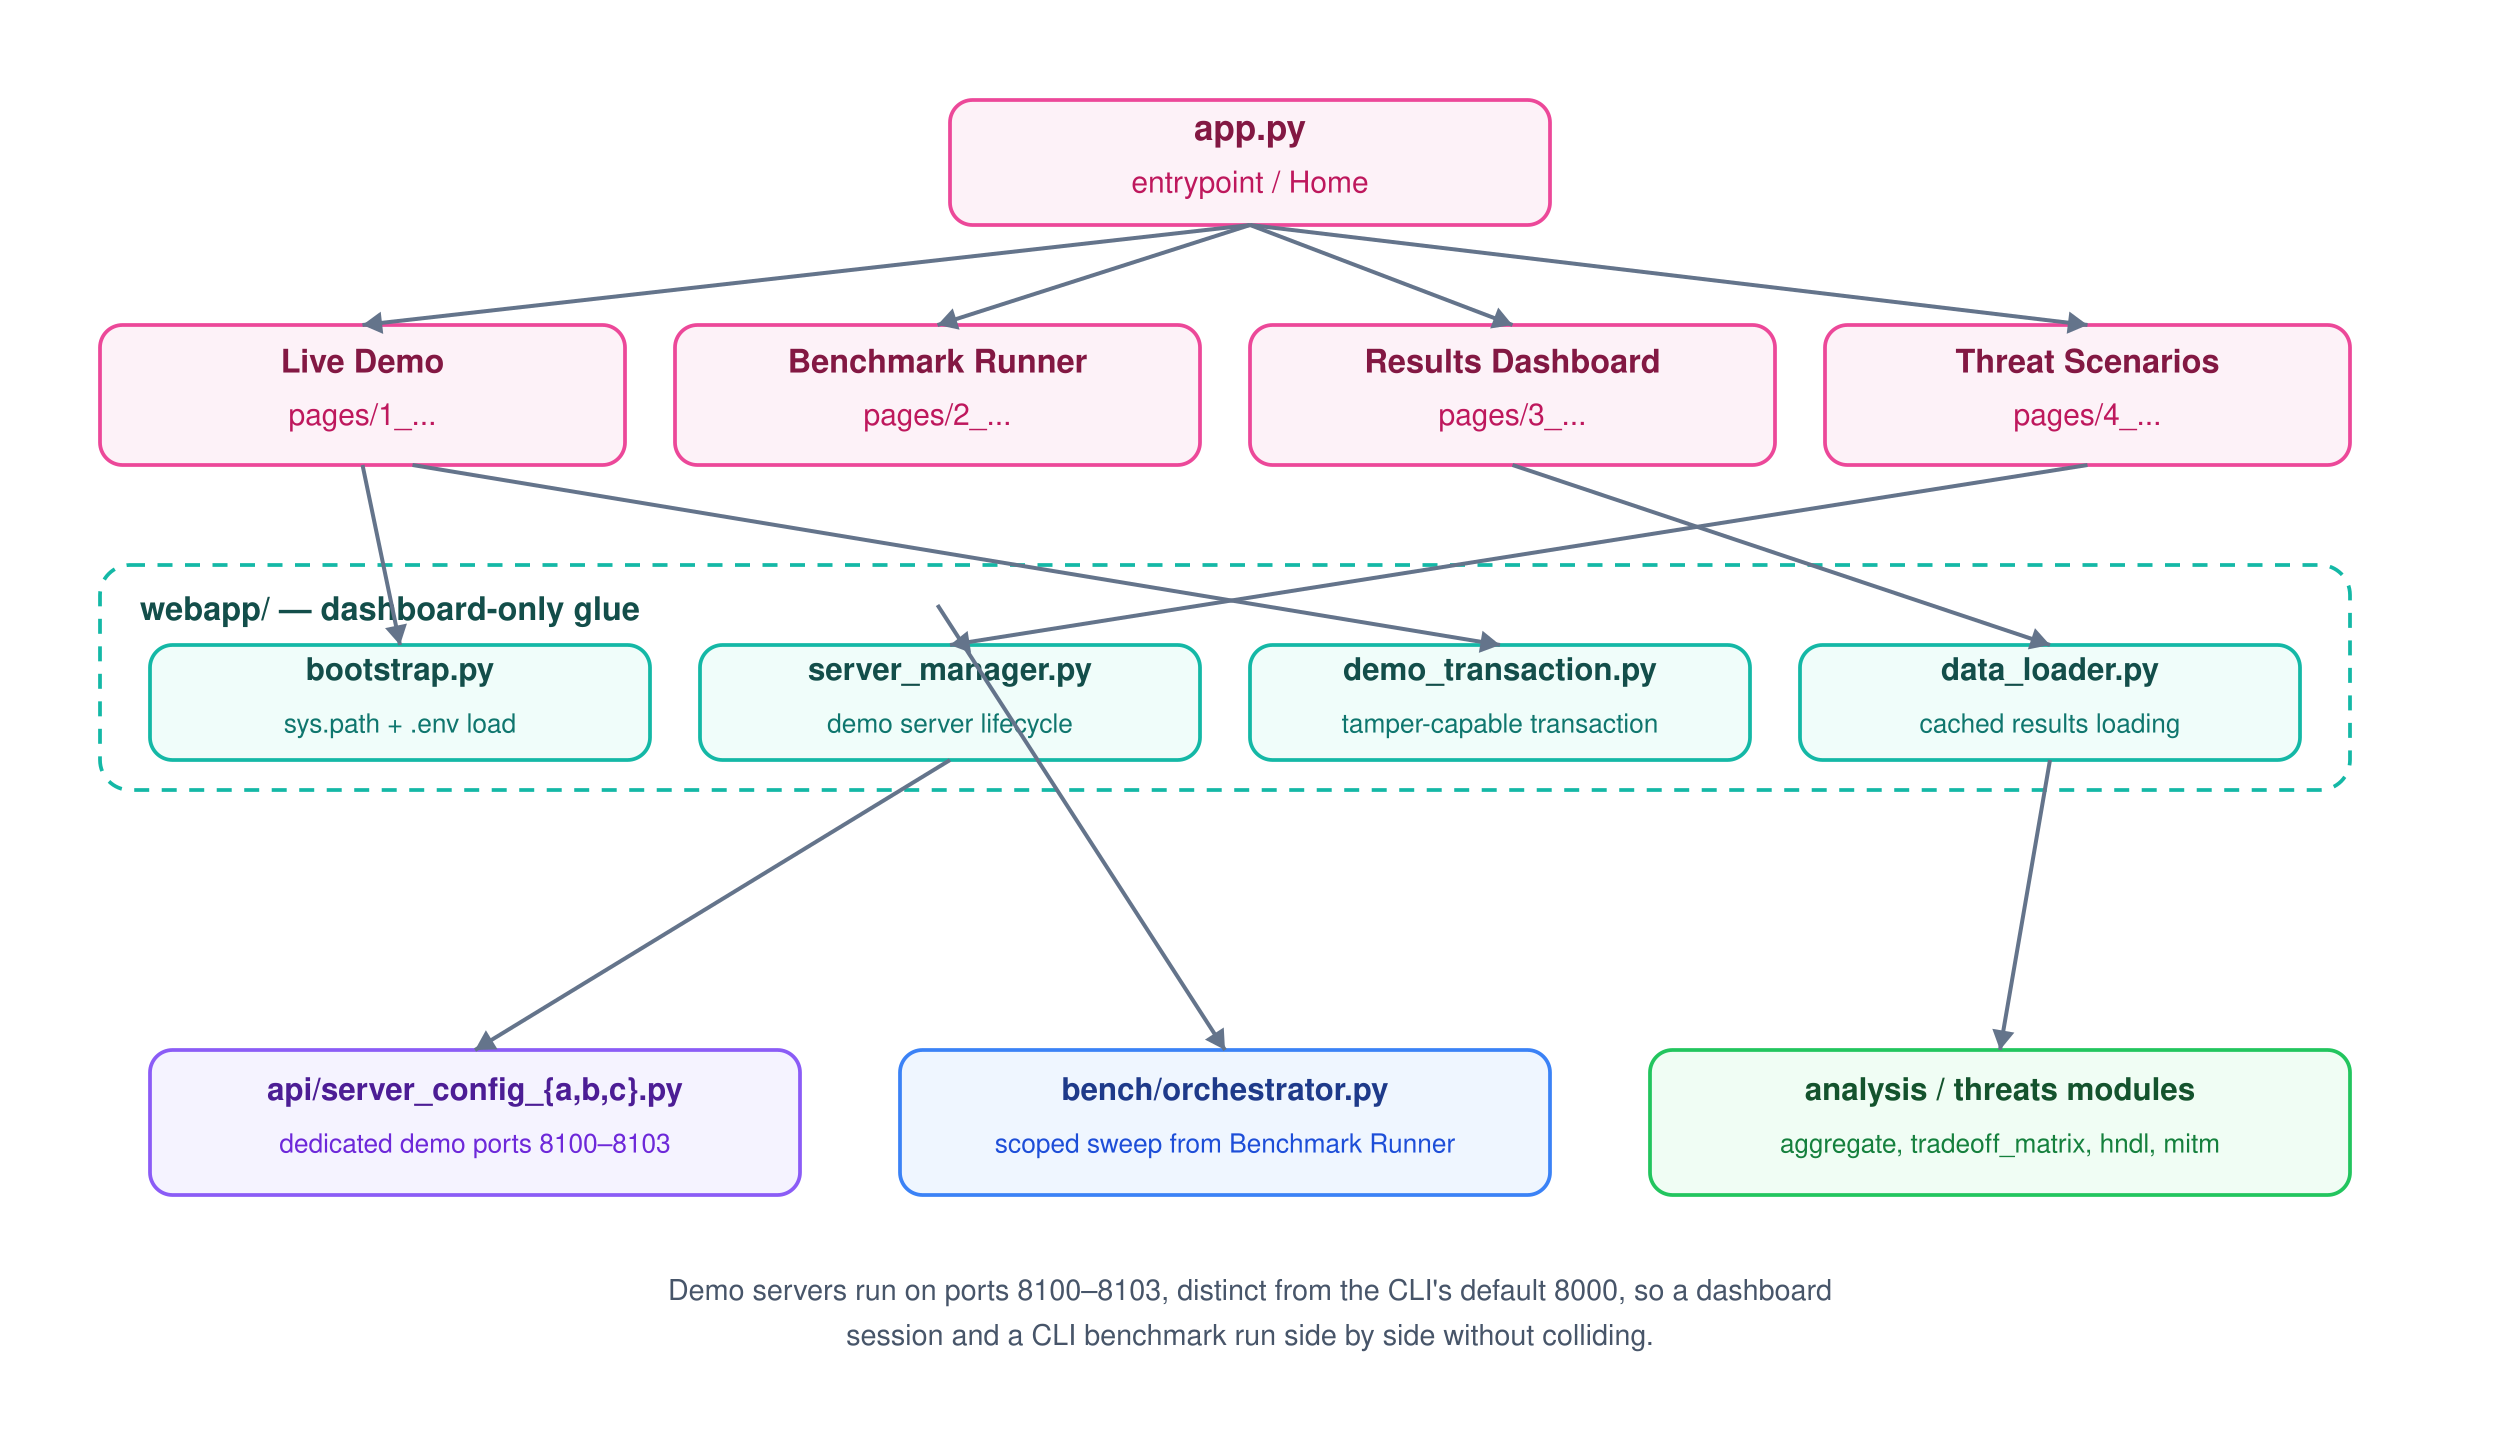
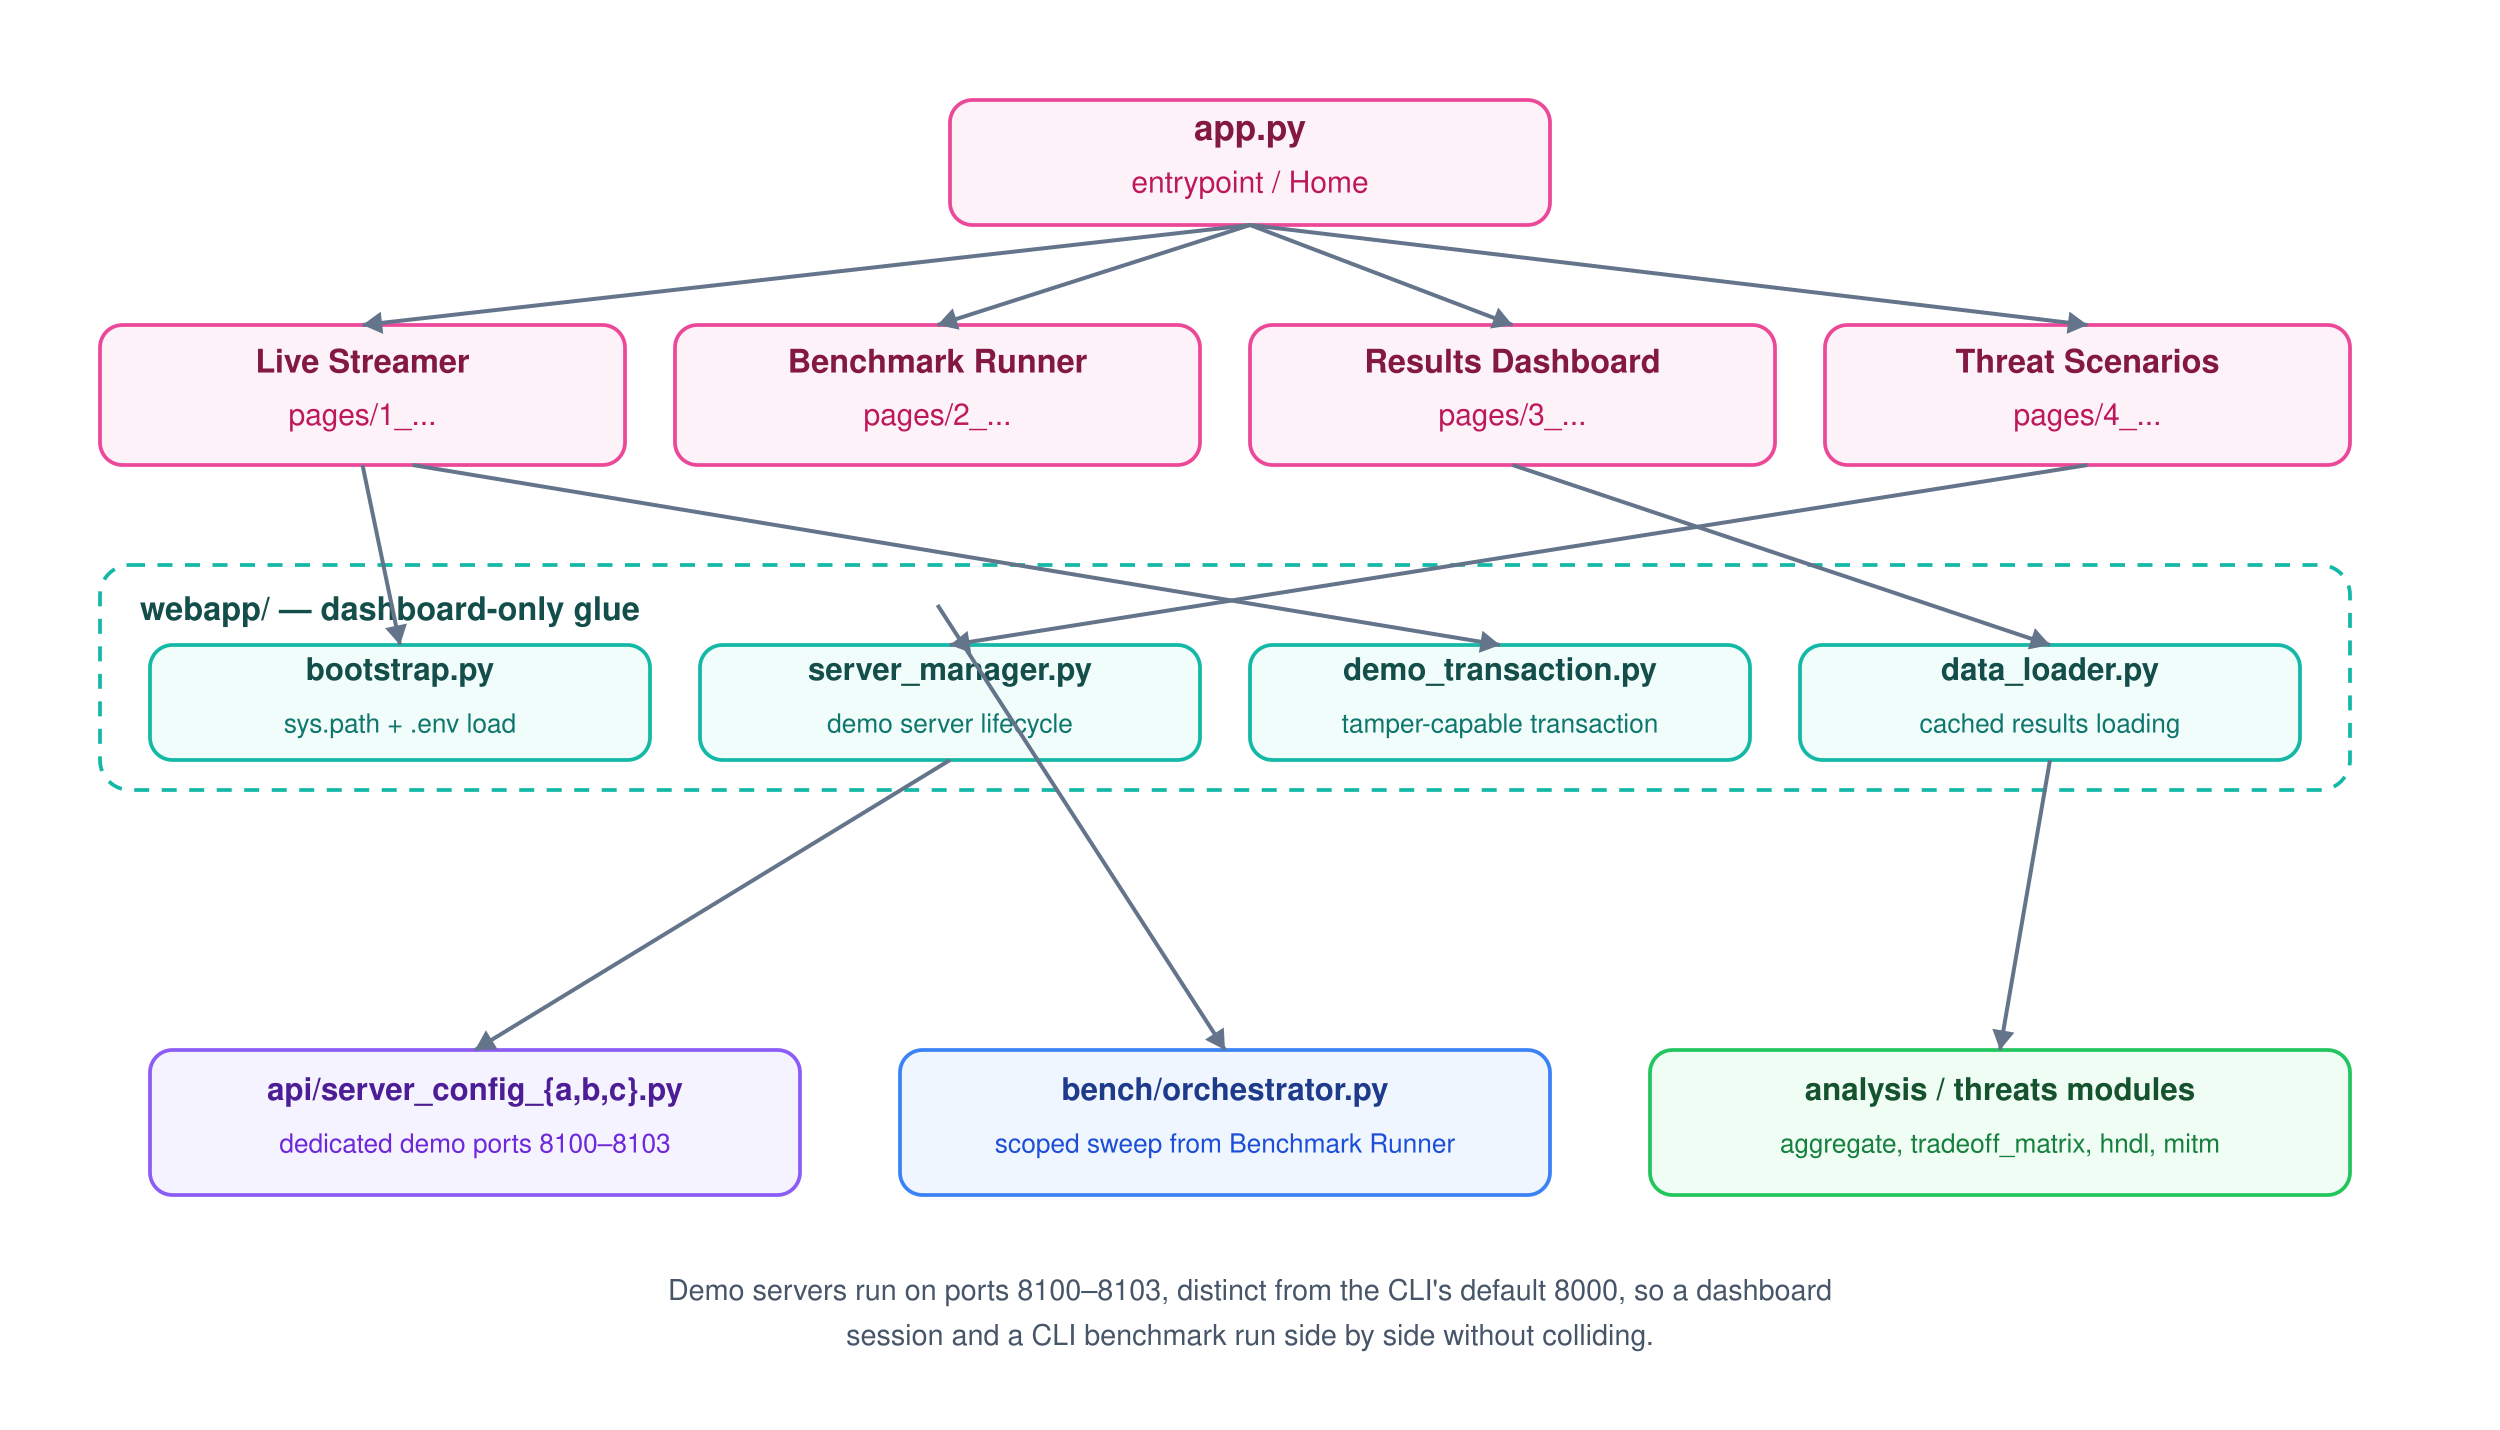
<svg xmlns="http://www.w3.org/2000/svg" width="100%" viewBox="0 0 1000 572" font-family="Helvetica Neue, Helvetica, Arial, sans-serif">
  <rect width="1000" height="572" fill="#ffffff" />
  <defs>
    <marker id="arrow" viewBox="0 0 10 10" refX="8" refY="5" markerWidth="7" markerHeight="7" orient="auto-start-reverse">
      <path d="M1 1L8 5L1 9Z" fill="#64748b" />
    </marker>
  </defs>
  <rect x="380" y="40" width="240" height="50" rx="9" fill="#fdf2f8" stroke="#ec4899" stroke-width="1.5" />
  <text x="500.0" y="56.0" text-anchor="middle" font-family="Helvetica Neue, Helvetica, Arial, sans-serif" font-size="14" font-weight="600" fill="#831843">app.py</text>
  <text x="500.0" y="77.0" text-anchor="middle" font-family="Helvetica Neue, Helvetica, Arial, sans-serif" font-size="12" fill="#be185d">entrypoint / Home</text>
  <rect x="40" y="130" width="210" height="56" rx="9" fill="#fdf2f8" stroke="#ec4899" stroke-width="1.5" />
-   <text x="145.0" y="149.0" text-anchor="middle" font-family="Helvetica Neue, Helvetica, Arial, sans-serif" font-size="13" font-weight="600" fill="#831843">Live Demo</text>
+   <text x="145.0" y="149.0" text-anchor="middle" font-family="Helvetica Neue, Helvetica, Arial, sans-serif" font-size="13" font-weight="600" fill="#831843">Live Streamer</text>
  <text x="145.0" y="170.0" text-anchor="middle" font-family="Helvetica Neue, Helvetica, Arial, sans-serif" font-size="12" fill="#be185d">pages/1_...</text>
  <rect x="270" y="130" width="210" height="56" rx="9" fill="#fdf2f8" stroke="#ec4899" stroke-width="1.5" />
  <text x="375.0" y="149.0" text-anchor="middle" font-family="Helvetica Neue, Helvetica, Arial, sans-serif" font-size="13" font-weight="600" fill="#831843">Benchmark Runner</text>
  <text x="375.0" y="170.0" text-anchor="middle" font-family="Helvetica Neue, Helvetica, Arial, sans-serif" font-size="12" fill="#be185d">pages/2_...</text>
  <rect x="500" y="130" width="210" height="56" rx="9" fill="#fdf2f8" stroke="#ec4899" stroke-width="1.5" />
  <text x="605.0" y="149.0" text-anchor="middle" font-family="Helvetica Neue, Helvetica, Arial, sans-serif" font-size="13" font-weight="600" fill="#831843">Results Dashboard</text>
  <text x="605.0" y="170.0" text-anchor="middle" font-family="Helvetica Neue, Helvetica, Arial, sans-serif" font-size="12" fill="#be185d">pages/3_...</text>
  <rect x="730" y="130" width="210" height="56" rx="9" fill="#fdf2f8" stroke="#ec4899" stroke-width="1.5" />
  <text x="835.0" y="149.0" text-anchor="middle" font-family="Helvetica Neue, Helvetica, Arial, sans-serif" font-size="13" font-weight="600" fill="#831843">Threat Scenarios</text>
  <text x="835.0" y="170.0" text-anchor="middle" font-family="Helvetica Neue, Helvetica, Arial, sans-serif" font-size="12" fill="#be185d">pages/4_...</text>
  <line x1="500.0" y1="90" x2="145.0" y2="130" stroke="#64748b" stroke-width="1.6" marker-end="url(#arrow)" />
  <line x1="500.0" y1="90" x2="375.0" y2="130" stroke="#64748b" stroke-width="1.6" marker-end="url(#arrow)" />
  <line x1="500.0" y1="90" x2="605.0" y2="130" stroke="#64748b" stroke-width="1.6" marker-end="url(#arrow)" />
  <line x1="500.0" y1="90" x2="835.0" y2="130" stroke="#64748b" stroke-width="1.6" marker-end="url(#arrow)" />
  <rect x="40" y="226" width="900" height="90" rx="12" fill="none" stroke="#14b8a6" stroke-width="1.5" stroke-dasharray="6 5" />
  <text x="56" y="248" font-family="Helvetica Neue, Helvetica, Arial, sans-serif" font-size="13" font-weight="600" fill="#134e4a">webapp/  —  dashboard-only glue</text>
  <rect x="60" y="258" width="200" height="46" rx="9" fill="#f0fdfa" stroke="#14b8a6" stroke-width="1.5" />
  <text x="160.0" y="272.0" text-anchor="middle" font-family="Helvetica Neue, Helvetica, Arial, sans-serif" font-size="12.5" font-weight="600" fill="#134e4a">bootstrap.py</text>
  <text x="160.0" y="293.0" text-anchor="middle" font-family="Helvetica Neue, Helvetica, Arial, sans-serif" font-size="10.5" fill="#0f766e">sys.path + .env load</text>
  <rect x="280" y="258" width="200" height="46" rx="9" fill="#f0fdfa" stroke="#14b8a6" stroke-width="1.5" />
  <text x="380.0" y="272.0" text-anchor="middle" font-family="Helvetica Neue, Helvetica, Arial, sans-serif" font-size="12.5" font-weight="600" fill="#134e4a">server_manager.py</text>
  <text x="380.0" y="293.0" text-anchor="middle" font-family="Helvetica Neue, Helvetica, Arial, sans-serif" font-size="10.5" fill="#0f766e">demo server lifecycle</text>
  <rect x="500" y="258" width="200" height="46" rx="9" fill="#f0fdfa" stroke="#14b8a6" stroke-width="1.5" />
  <text x="600.0" y="272.0" text-anchor="middle" font-family="Helvetica Neue, Helvetica, Arial, sans-serif" font-size="12.5" font-weight="600" fill="#134e4a">demo_transaction.py</text>
  <text x="600.0" y="293.0" text-anchor="middle" font-family="Helvetica Neue, Helvetica, Arial, sans-serif" font-size="10.5" fill="#0f766e">tamper-capable transaction</text>
  <rect x="720" y="258" width="200" height="46" rx="9" fill="#f0fdfa" stroke="#14b8a6" stroke-width="1.5" />
  <text x="820.0" y="272.0" text-anchor="middle" font-family="Helvetica Neue, Helvetica, Arial, sans-serif" font-size="12.5" font-weight="600" fill="#134e4a">data_loader.py</text>
  <text x="820.0" y="293.0" text-anchor="middle" font-family="Helvetica Neue, Helvetica, Arial, sans-serif" font-size="10.5" fill="#0f766e">cached results loading</text>
  <line x1="145.0" y1="186" x2="160.0" y2="258" stroke="#64748b" stroke-width="1.6" marker-end="url(#arrow)" />
  <line x1="165.0" y1="186" x2="600.0" y2="258" stroke="#64748b" stroke-width="1.6" marker-end="url(#arrow)" />
  <line x1="605.0" y1="186" x2="820.0" y2="258" stroke="#64748b" stroke-width="1.6" marker-end="url(#arrow)" />
  <line x1="835.0" y1="186" x2="380.0" y2="258" stroke="#64748b" stroke-width="1.6" marker-end="url(#arrow)" />
  <rect x="60" y="420" width="260" height="58" rx="9" fill="#f5f3ff" stroke="#8b5cf6" stroke-width="1.5" />
  <text x="190.0" y="440.0" text-anchor="middle" font-family="Helvetica Neue, Helvetica, Arial, sans-serif" font-size="12.5" font-weight="600" fill="#4c1d95">api/server_config_{a,b,c}.py</text>
  <text x="190.0" y="461.0" text-anchor="middle" font-family="Helvetica Neue, Helvetica, Arial, sans-serif" font-size="10.5" fill="#6d28d9">dedicated demo ports 8100–8103</text>
  <rect x="360" y="420" width="260" height="58" rx="9" fill="#eff6ff" stroke="#3b82f6" stroke-width="1.5" />
  <text x="490.0" y="440.0" text-anchor="middle" font-family="Helvetica Neue, Helvetica, Arial, sans-serif" font-size="12.5" font-weight="600" fill="#1e3a8a">bench/orchestrator.py</text>
  <text x="490.0" y="461.0" text-anchor="middle" font-family="Helvetica Neue, Helvetica, Arial, sans-serif" font-size="10.5" fill="#1d4ed8">scoped sweep from Benchmark Runner</text>
  <rect x="660" y="420" width="280" height="58" rx="9" fill="#f0fdf4" stroke="#22c55e" stroke-width="1.5" />
  <text x="800.0" y="440.0" text-anchor="middle" font-family="Helvetica Neue, Helvetica, Arial, sans-serif" font-size="12.5" font-weight="600" fill="#14532d">analysis / threats modules</text>
  <text x="800.0" y="461.0" text-anchor="middle" font-family="Helvetica Neue, Helvetica, Arial, sans-serif" font-size="10.5" fill="#15803d">aggregate, tradeoff_matrix, hndl, mitm</text>
  <line x1="380.0" y1="304" x2="190.0" y2="420" stroke="#64748b" stroke-width="1.6" marker-end="url(#arrow)" />
  <line x1="375.0" y1="242" x2="490.0" y2="420" stroke="#64748b" stroke-width="1.6" marker-end="url(#arrow)" />
  <line x1="820.0" y1="304" x2="800.0" y2="420" stroke="#64748b" stroke-width="1.6" marker-end="url(#arrow)" />
  <text x="500" y="520" text-anchor="middle" font-family="Helvetica Neue, Helvetica, Arial, sans-serif" font-size="11.5" fill="#475569">Demo servers run on ports 8100–8103, distinct from the CLI's default 8000, so a dashboard</text>
  <text x="500" y="538" text-anchor="middle" font-family="Helvetica Neue, Helvetica, Arial, sans-serif" font-size="11.5" fill="#475569">session and a CLI benchmark run side by side without colliding.</text>
</svg>
